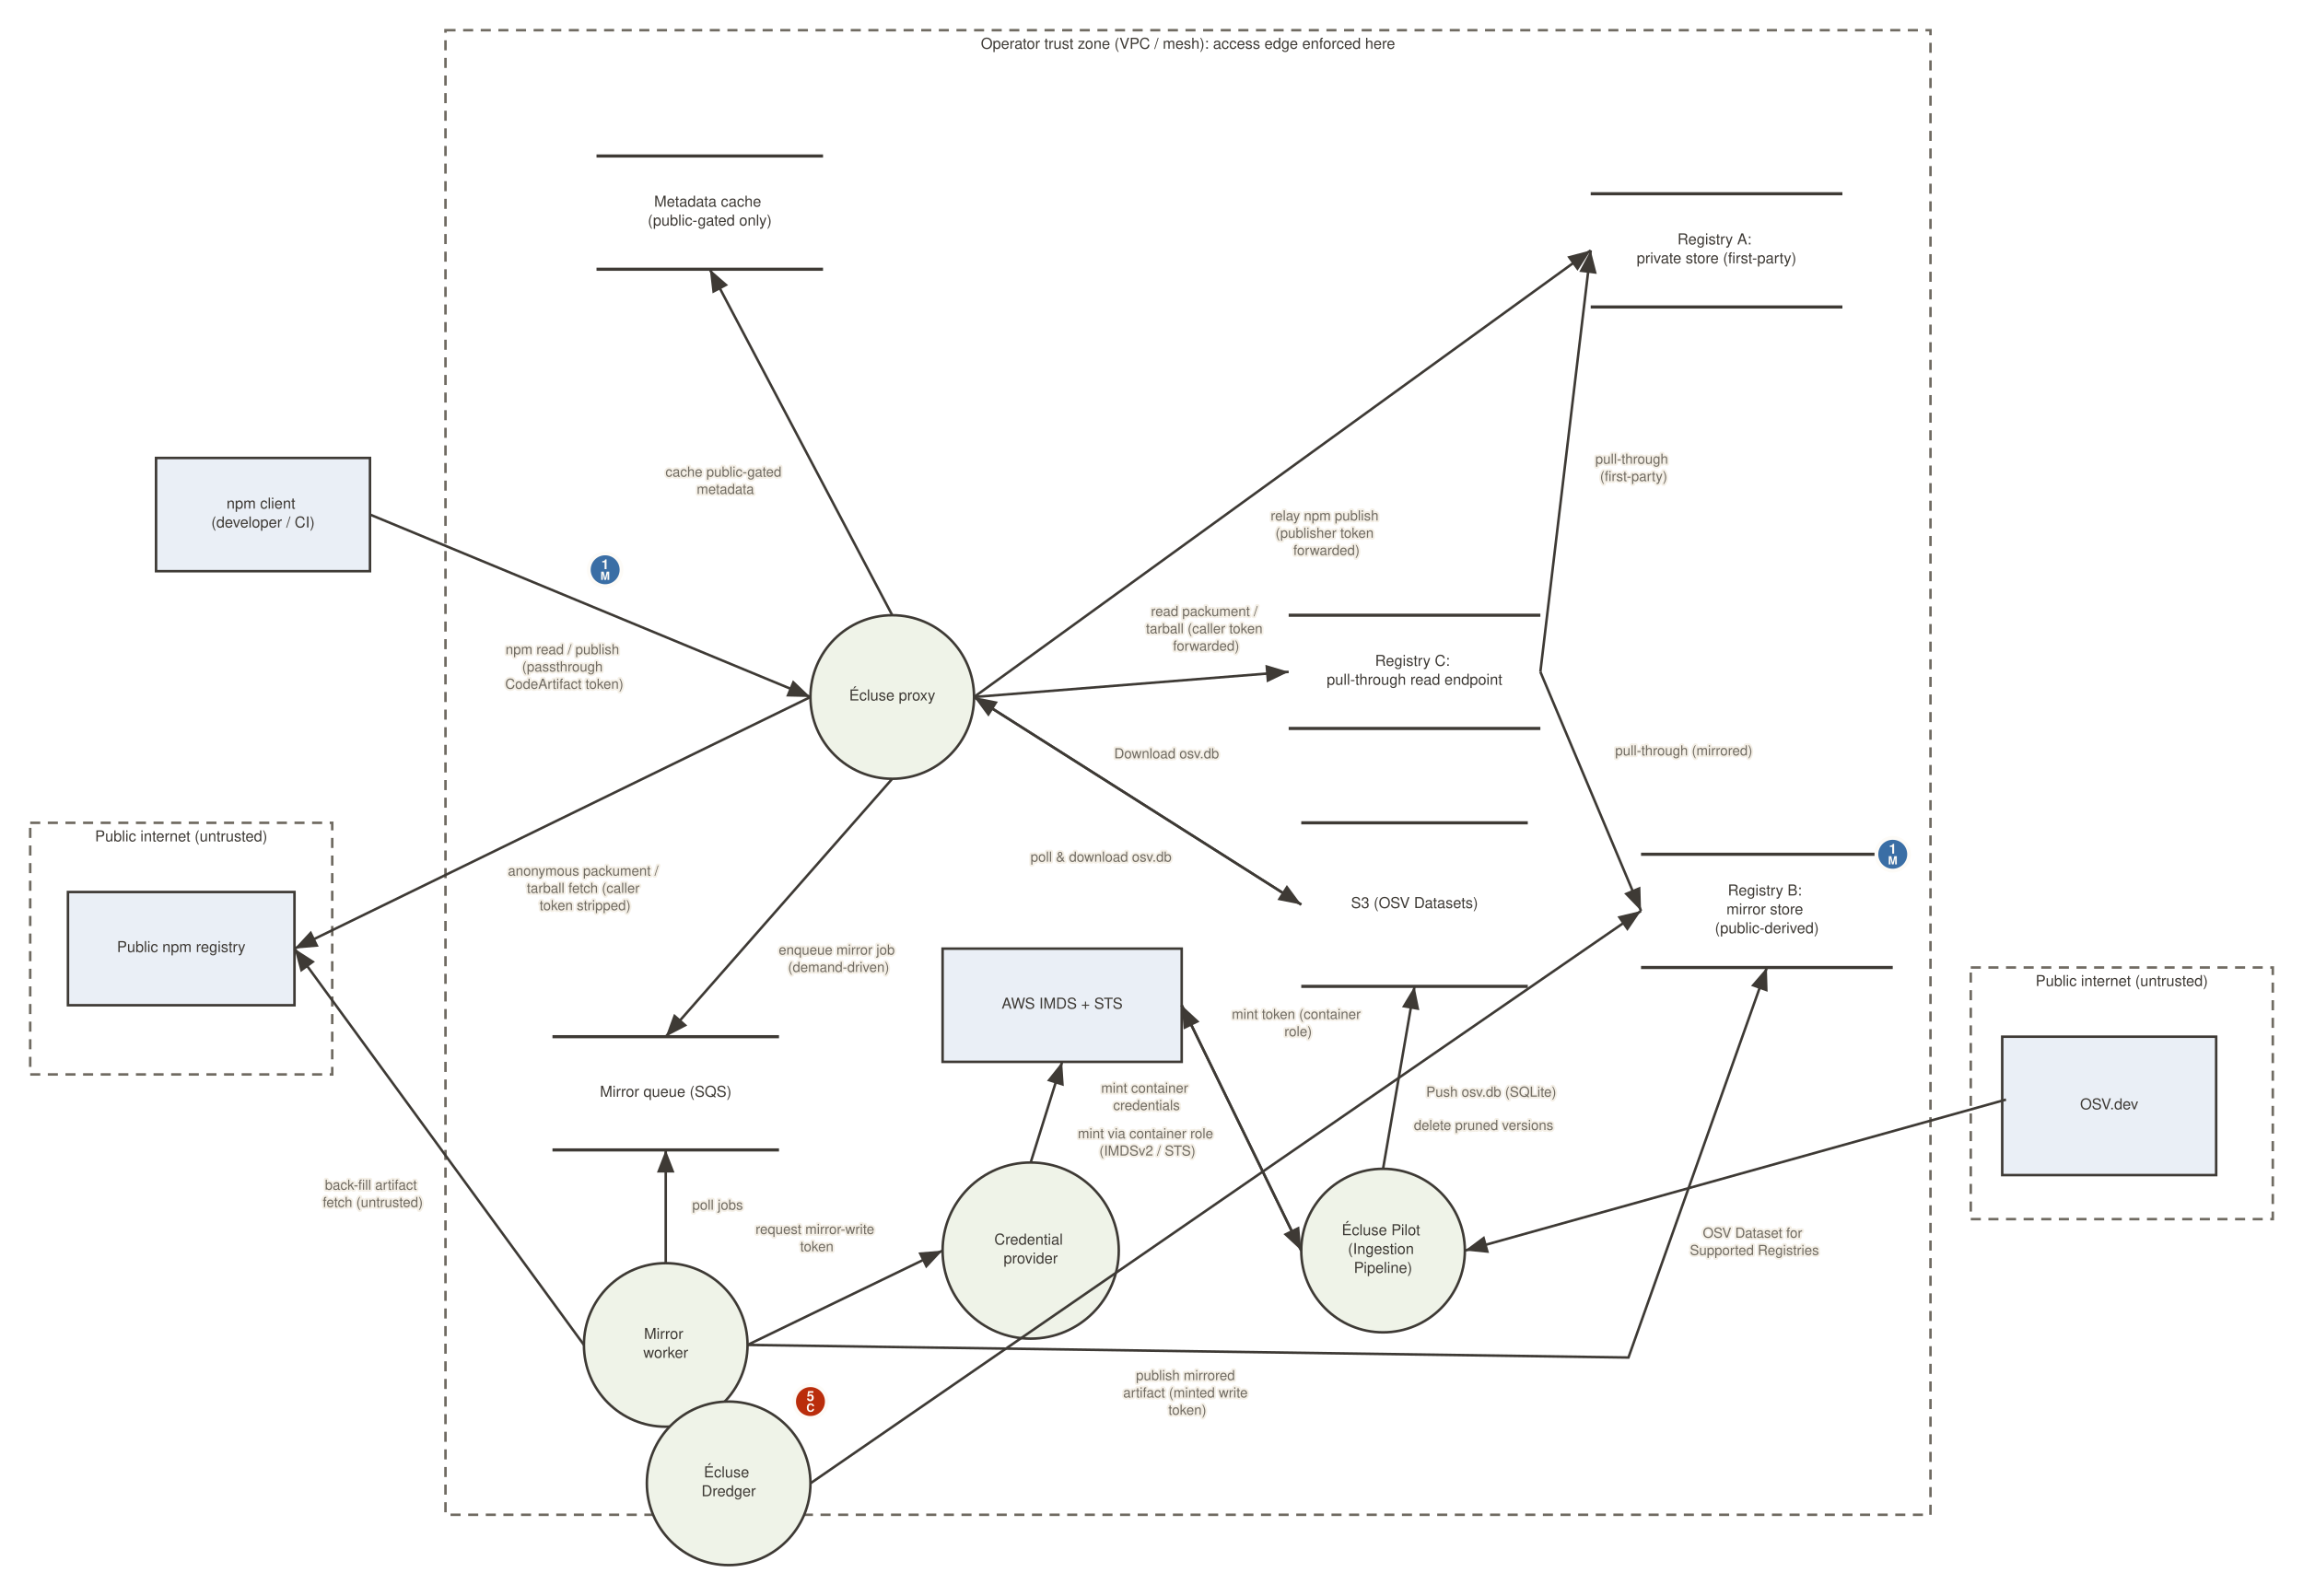
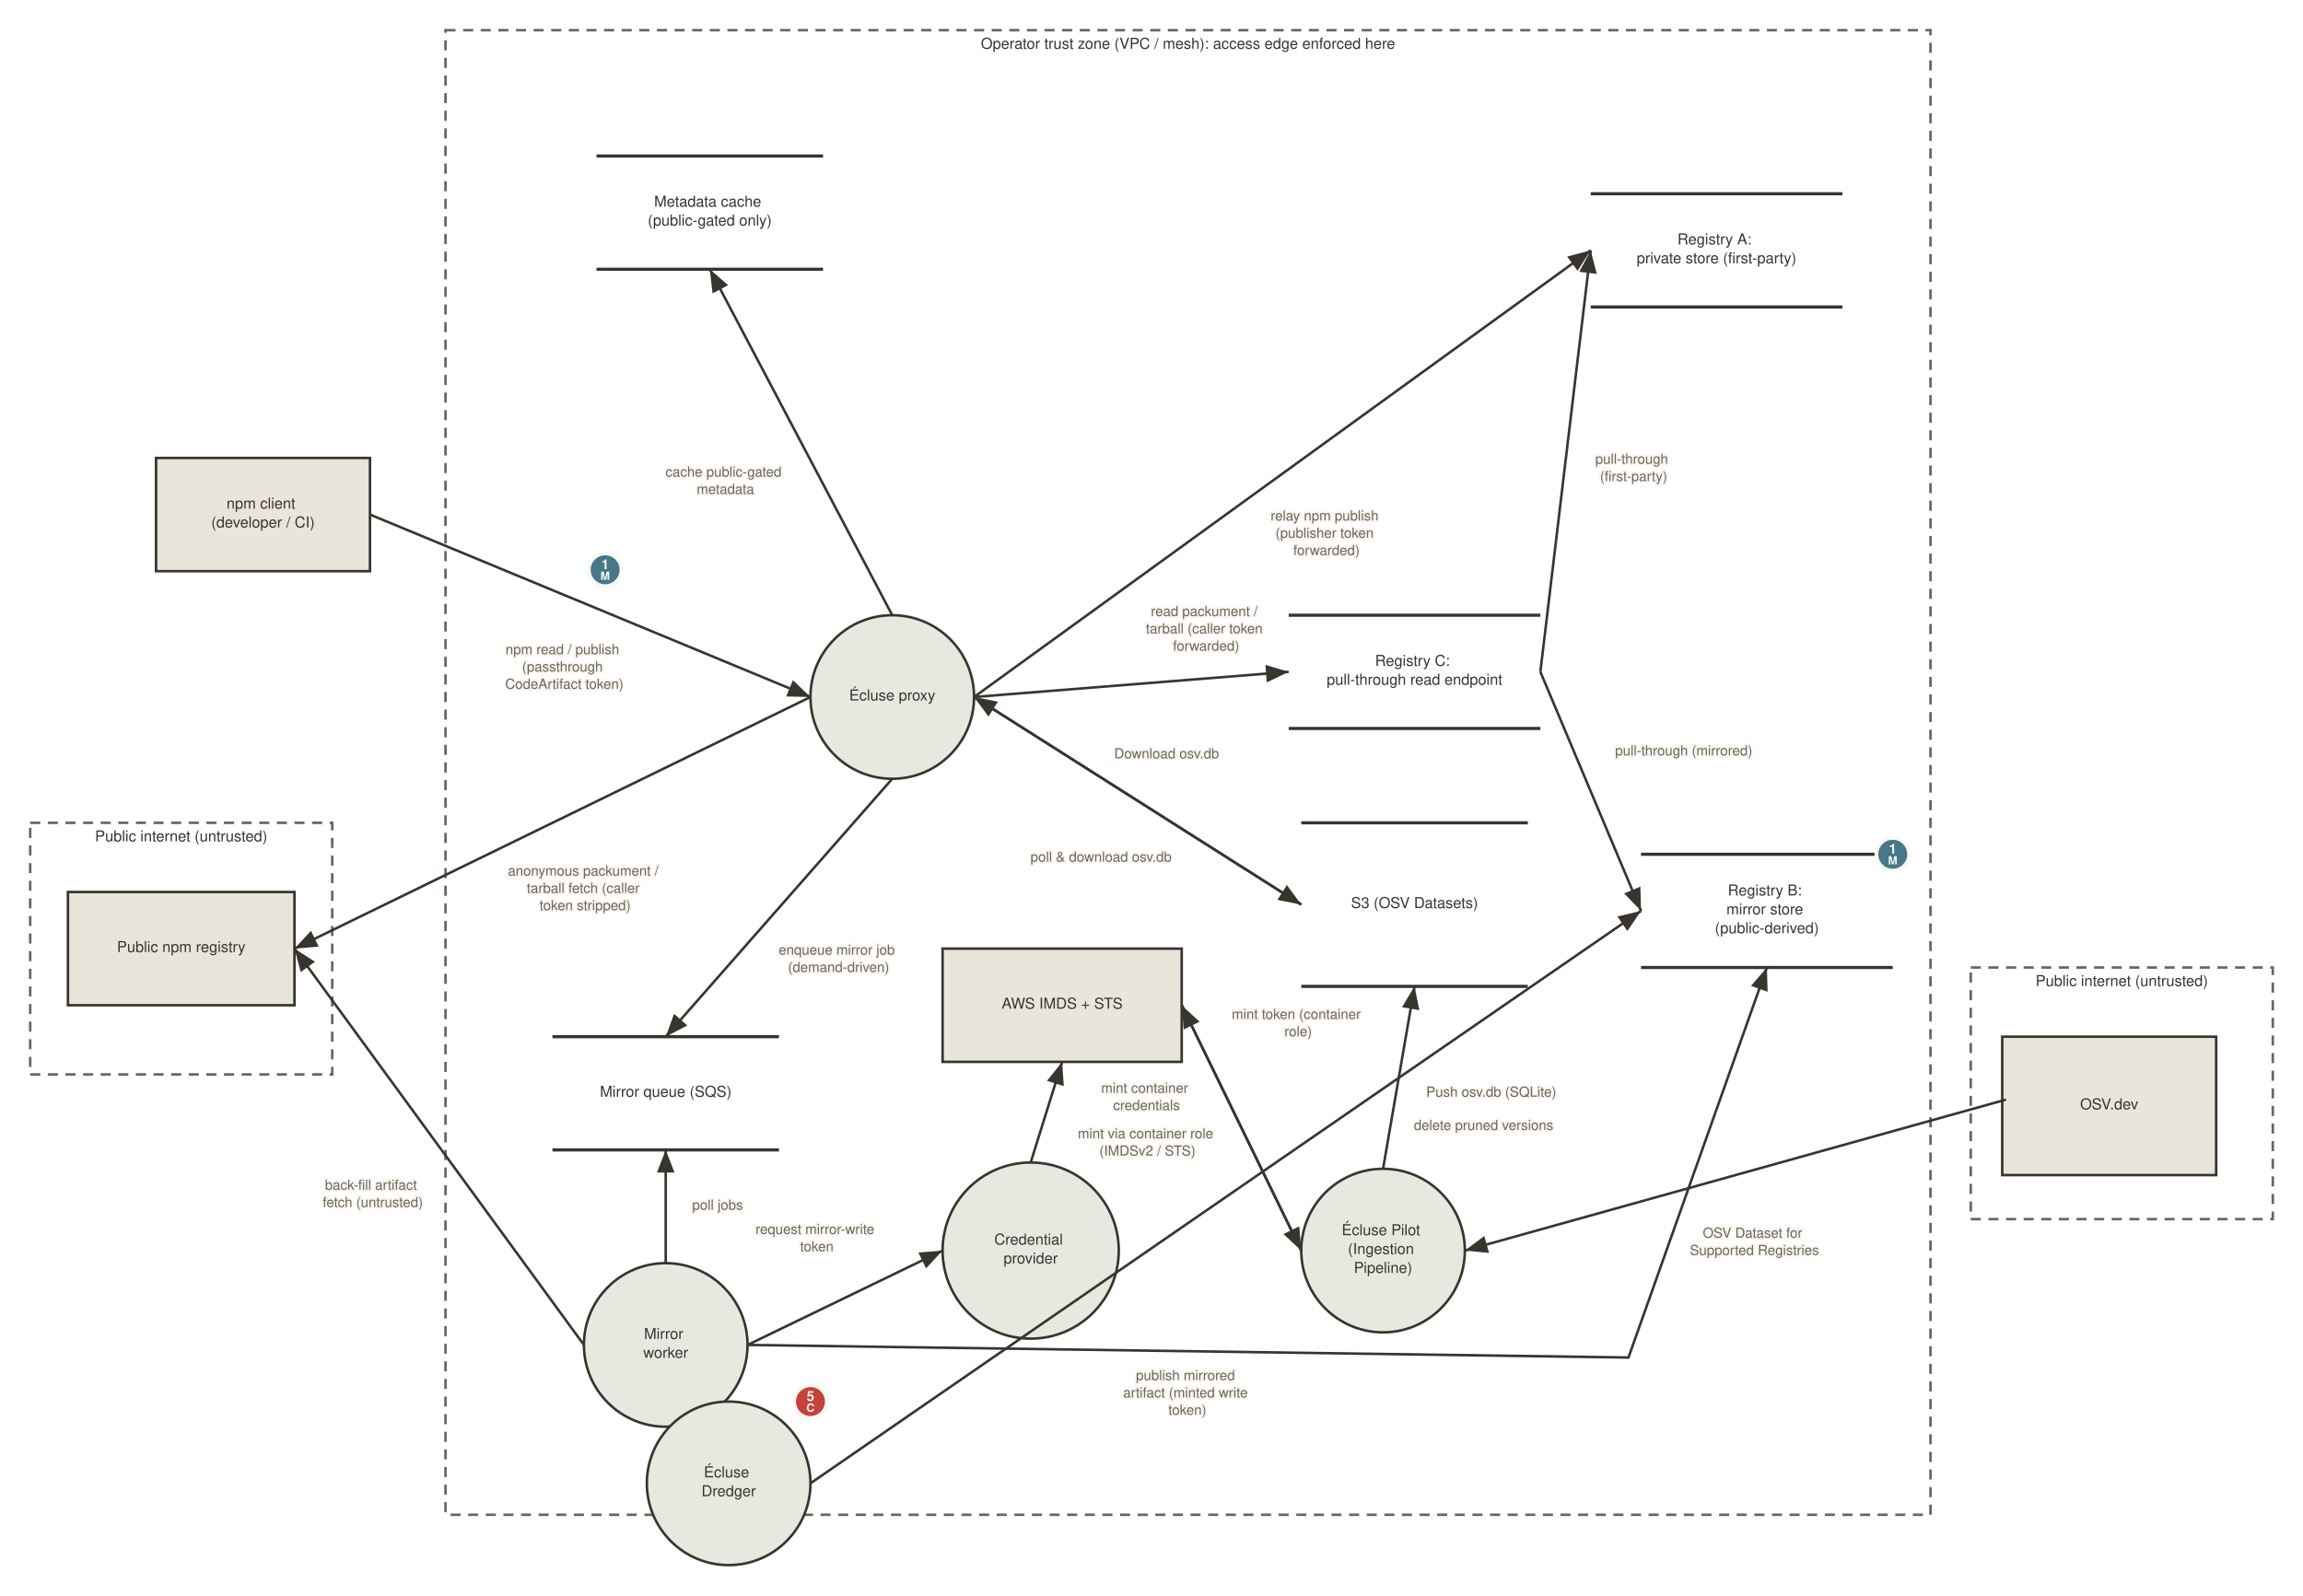
<svg xmlns="http://www.w3.org/2000/svg" viewBox="-114 -14 1830 1268">
  <style>.pn-element {
  font-family: 'Helvetica Neue', Helvetica, Arial, sans-serif;
}
.pn-shape {
-   fill: #FAF8F5;
-   stroke: #3E3A35;
+   fill: #FAF8F2;
+   stroke: #38342E;
  stroke-width: 2;
}
.pn-actor {
-   fill: #EAEFF6;
+   fill: #EAE5DA;
}
.pn-process {
-   fill: #EFF3E8;
+   fill: #E7E9E1;
}
.pn-store {
  fill: none;
  stroke-width: 2.5;
}
.pn-boundary-box,
.pn-boundary-curve {
  fill: none;
-   stroke: #706B62;
+   stroke: #6B655C;
  stroke-width: 2;
  stroke-dasharray: 8 6;
}
.pn-out-of-scope {
  opacity: 0.5;
}
.pn-out-of-scope .pn-shape {
  stroke-dasharray: 6 4;
}
.pn-label {
-   fill: #3E3A35;
+   fill: #38342E;
  font-size: 12px;
  font-weight: 500;
  text-anchor: middle;
  dominant-baseline: central;
}
.pn-note {
-   fill: #706B62;
+   fill: #6B655C;
  font-size: 12px;
  text-anchor: middle;
  dominant-baseline: central;
}
.pn-flow {
  fill: none;
}
.pn-flow-arrow {
-   fill: #3E3A35;
+   fill: #38342E;
  stroke: none;
}
.pn-flow-label {
-   fill: #706B62;
+   fill: #6B655C;
  font-size: 11px;
  text-anchor: middle;
  dominant-baseline: central;
  paint-order: stroke;
-   stroke: #F4EFE6;
+   stroke: #F9F6F0;
  stroke-width: 3;
  stroke-linejoin: round;
}
.pn-badge {
-   stroke: #FDFBF7;
+   stroke: #FAF8F2;
  stroke-width: 3;
}
.pn-badge-count {
-   fill: #FDFBF7;
+   fill: #FAF8F2;
  stroke: none;
  font-weight: 600;
  text-anchor: middle;
  dominant-baseline: central;
}
.pn-badge-primary .pn-badge-count {
  font-size: 11px;
}
.pn-badge-secondary .pn-badge-count {
  font-size: 9px;
}
.pn-badge-mark {
-   fill: #FDFBF7;
+   fill: #FAF8F2;
  stroke: none;
  font-size: 9px;
  font-weight: 700;
  text-anchor: middle;
  dominant-baseline: central;
}
.pn-tone-critical {
-   fill: #BA2D0B;
+   fill: #C14339;
}
.pn-tone-high {
-   fill: #A45611;
+   fill: #A85E1D;
}
.pn-tone-medium {
-   fill: #3A6EA5;
+   fill: #46788A;
}
.pn-tone-low {
-   fill: #4A5D23;
+   fill: #4B6B50;
}
.pn-tone-neutral {
-   fill: #757069;
+   fill: #756E63;
}
</style>
  <g transform="translate(240, 10)">
    <g class="pn-element">
      <rect class="pn-shape pn-boundary-box" width="1180" height="1180" />
      <text class="pn-label" x="590" y="12">
        <tspan x="590" dy="0">Operator trust zone (VPC / mesh): access edge enforced here</tspan>
      </text>
    </g>
  </g>
  <g transform="translate(-90, 640)">
    <g class="pn-element">
      <rect class="pn-shape pn-boundary-box" width="240" height="200" />
      <text class="pn-label" x="120" y="12">
        <tspan x="120" dy="0">Public internet (untrusted)</tspan>
      </text>
    </g>
  </g>
  <g transform="translate(1452, 755)">
    <g class="pn-element">
      <rect class="pn-shape pn-boundary-box" width="240" height="200" />
      <text class="pn-label" x="120" y="12">
        <tspan x="120" dy="0">Public internet (untrusted)</tspan>
      </text>
    </g>
  </g>
  <g transform="translate(10, 350)">
    <g class="pn-element">
      <rect class="pn-shape pn-actor" width="170" height="90" />
      <text class="pn-label" x="85" y="37.5">
        <tspan x="85" dy="0">npm client</tspan>
        <tspan x="85" dy="15">(developer / CI)</tspan>
      </text>
    </g>
  </g>
  <g transform="translate(-60, 695)">
    <g class="pn-element">
      <rect class="pn-shape pn-actor" width="180" height="90" />
      <text class="pn-label" x="90" y="45">
        <tspan x="90" dy="0">Public npm registry</tspan>
      </text>
    </g>
  </g>
  <g transform="translate(635, 740)">
    <g class="pn-element">
      <rect class="pn-shape pn-actor" width="190" height="90" />
      <text class="pn-label" x="95" y="45">
        <tspan x="95" dy="0">AWS IMDS + STS</tspan>
      </text>
    </g>
  </g>
  <g transform="translate(530, 475)">
    <g class="pn-element">
      <circle class="pn-shape pn-process" cx="65" cy="65" r="65" />
      <text class="pn-label" x="65" y="65">
        <tspan x="65" dy="0">Écluse proxy</tspan>
      </text>
    </g>
  </g>
  <g transform="translate(350, 990)">
    <g class="pn-element">
      <circle class="pn-shape pn-process" cx="65" cy="65" r="65" />
      <text class="pn-label" x="65" y="57.5">
        <tspan x="65" dy="0">Mirror</tspan>
        <tspan x="65" dy="15">worker</tspan>
      </text>
    </g>
  </g>
  <g transform="translate(635, 910)">
    <g class="pn-element">
      <circle class="pn-shape pn-process" cx="70" cy="70" r="70" />
      <text class="pn-label" x="70" y="62.5">
        <tspan x="70" dy="0">Credential</tspan>
        <tspan x="70" dy="15">provider</tspan>
      </text>
    </g>
  </g>
  <g transform="translate(360, 110)">
    <g class="pn-element">
      <line class="pn-shape pn-store" x1="0" y1="0" x2="180" y2="0" />
      <line class="pn-shape pn-store" x1="0" y1="90" x2="180" y2="90" />
      <text class="pn-label" x="90" y="37.5">
        <tspan x="90" dy="0">Metadata cache</tspan>
        <tspan x="90" dy="15">(public-gated only)</tspan>
      </text>
    </g>
  </g>
  <g transform="translate(325, 810)">
    <g class="pn-element">
      <line class="pn-shape pn-store" x1="0" y1="0" x2="180" y2="0" />
      <line class="pn-shape pn-store" x1="0" y1="90" x2="180" y2="90" />
      <text class="pn-label" x="90" y="45">
        <tspan x="90" dy="0">Mirror queue (SQS)</tspan>
      </text>
    </g>
  </g>
  <g transform="translate(910, 475)">
    <g class="pn-element">
      <line class="pn-shape pn-store" x1="0" y1="0" x2="200" y2="0" />
      <line class="pn-shape pn-store" x1="0" y1="90" x2="200" y2="90" />
      <text class="pn-label" x="100" y="37.5">
        <tspan x="100" dy="0">Registry C:</tspan>
        <tspan x="100" dy="15">pull-through read endpoint</tspan>
      </text>
    </g>
  </g>
  <g transform="translate(1150, 140)">
    <g class="pn-element">
      <line class="pn-shape pn-store" x1="0" y1="0" x2="200" y2="0" />
      <line class="pn-shape pn-store" x1="0" y1="90" x2="200" y2="90" />
      <text class="pn-label" x="100" y="37.5">
        <tspan x="100" dy="0">Registry A:</tspan>
        <tspan x="100" dy="15">private store (first-party)</tspan>
      </text>
    </g>
  </g>
  <g transform="translate(1190, 665)">
    <g class="pn-element">
      <line class="pn-shape pn-store" x1="0" y1="0" x2="200" y2="0" />
      <line class="pn-shape pn-store" x1="0" y1="90" x2="200" y2="90" />
      <text class="pn-label" x="100" y="30">
        <tspan x="100" dy="0">Registry B:</tspan>
        <tspan x="100" dy="15">mirror store</tspan>
        <tspan x="100" dy="15">(public-derived)</tspan>
      </text>
      <g class="pn-badge" transform="translate(200, 0)">
        <g class="pn-badge-primary">
          <circle class="pn-tone-medium" r="13" />
          <text class="pn-badge-count" y="-3">1</text>
          <text class="pn-badge-mark" y="6">M</text>
        </g>
      </g>
    </g>
  </g>
  <g transform="translate(920, 915)">
    <g class="pn-element">
      <circle class="pn-shape pn-process" cx="65" cy="65" r="65" />
      <text class="pn-label" x="65" y="50">
        <tspan x="65" dy="0">Écluse Pilot</tspan>
        <tspan x="65" dy="15">(Ingestion</tspan>
        <tspan x="65" dy="15">Pipeline)</tspan>
      </text>
    </g>
  </g>
  <g transform="translate(1477, 810)">
    <g class="pn-element">
      <rect class="pn-shape pn-actor" width="170" height="110" />
      <text class="pn-label" x="85" y="55">
        <tspan x="85" dy="0">OSV.dev</tspan>
      </text>
    </g>
  </g>
  <g transform="translate(920, 640)">
    <g class="pn-element">
      <line class="pn-shape pn-store" x1="0" y1="0" x2="180" y2="0" />
      <line class="pn-shape pn-store" x1="0" y1="130" x2="180" y2="130" />
      <text class="pn-label" x="90" y="65">
        <tspan x="90" dy="0">S3 (OSV Datasets)</tspan>
      </text>
    </g>
  </g>
  <g transform="translate(400, 1100)">
    <g class="pn-element">
      <circle class="pn-shape pn-process" cx="65" cy="65" r="65" />
      <text class="pn-label" x="65" y="57.5">
        <tspan x="65" dy="0">Écluse</tspan>
        <tspan x="65" dy="15">Dredger</tspan>
      </text>
      <g class="pn-badge" transform="translate(130, 0)">
        <g class="pn-badge-primary">
          <circle class="pn-tone-critical" r="13" />
          <text class="pn-badge-count" y="-3">5</text>
          <text class="pn-badge-mark" y="6">C</text>
        </g>
      </g>
    </g>
  </g>
  <g class="pn-element">
    <path class="pn-shape pn-flow" d="M 180 395 L 530 540" />
    <path class="pn-flow-arrow" d="M 530 540 L 510.691 539.578 L 516.05 526.644 Z" />
    <text class="pn-flow-label" x="334.415" y="503.437">
      <tspan x="334.415" dy="0">npm read / publish</tspan>
      <tspan x="334.415" dy="13.75">(passthrough</tspan>
      <tspan x="334.415" dy="13.75">CodeArtifact token)</tspan>
    </text>
    <g class="pn-badge" transform="translate(366.859, 438.874)">
      <g class="pn-badge-primary">
        <circle class="pn-tone-medium" r="13" />
        <text class="pn-badge-count" y="-3">1</text>
        <text class="pn-badge-mark" y="6">M</text>
      </g>
    </g>
  </g>
  <g class="pn-element">
    <path class="pn-shape pn-flow" d="M 660 540 L 910 520" />
    <path class="pn-flow-arrow" d="M 910 520 L 892.616 528.413 L 891.499 514.458 Z" />
    <text class="pn-flow-label" x="844.449" y="473.117">
      <tspan x="844.449" dy="0">read packument /</tspan>
      <tspan x="844.449" dy="13.75">tarball (caller token</tspan>
      <tspan x="844.449" dy="13.75">forwarded)</tspan>
    </text>
  </g>
  <g class="pn-element">
    <path class="pn-shape pn-flow" d="M 595 475 L 450 200" />
    <path class="pn-flow-arrow" d="M 450 200 L 464.587 212.657 L 452.203 219.187 Z" />
    <text class="pn-flow-label" x="462.405" y="362.311">
      <tspan x="462.405" dy="0">cache public-gated</tspan>
      <tspan x="462.405" dy="13.75">metadata</tspan>
    </text>
  </g>
  <g class="pn-element">
    <path class="pn-shape pn-flow" d="M 530 540 L 120 740" />
    <path class="pn-flow-arrow" d="M 120 740 L 133.109 725.817 L 139.247 738.4 Z" />
    <text class="pn-flow-label" x="350.934" y="679.414">
      <tspan x="350.934" dy="0">anonymous packument /</tspan>
      <tspan x="350.934" dy="13.75">tarball fetch (caller</tspan>
      <tspan x="350.934" dy="13.75">token stripped)</tspan>
    </text>
  </g>
  <g class="pn-element">
    <path class="pn-shape pn-flow" d="M 660 540 L 1150 185" />
    <path class="pn-flow-arrow" d="M 1150 185 L 1139.53 201.229 L 1131.317 189.892 Z" />
    <text class="pn-flow-label" x="940.061" y="397.144">
      <tspan x="940.061" dy="0">relay npm publish</tspan>
      <tspan x="940.061" dy="13.75">(publisher token</tspan>
      <tspan x="940.061" dy="13.75">forwarded)</tspan>
    </text>
  </g>
  <g class="pn-element">
    <path class="pn-shape pn-flow" d="M 595 605 L 415 810" />
    <path class="pn-flow-arrow" d="M 415 810 L 421.616 791.855 L 432.137 801.093 Z" />
    <text class="pn-flow-label" x="552.402" y="742.246">
      <tspan x="552.402" dy="0">enqueue mirror job</tspan>
      <tspan x="552.402" dy="13.75">(demand-driven)</tspan>
    </text>
  </g>
  <g class="pn-element">
    <path class="pn-shape pn-flow" d="M 415 990 L 415 900" />
    <path class="pn-flow-arrow" d="M 415 900 L 422 918 L 408 918 Z" />
    <text class="pn-flow-label" x="456.225" y="945">
      <tspan x="456.225" dy="0">poll jobs</tspan>
    </text>
  </g>
  <g class="pn-element">
    <path class="pn-shape pn-flow" d="M 350 1055 L 120 740" />
    <path class="pn-flow-arrow" d="M 120 740 L 136.268 750.409 L 124.961 758.665 Z" />
    <text class="pn-flow-label" x="182.284" y="929.116">
      <tspan x="182.284" dy="0">back-fill artifact</tspan>
      <tspan x="182.284" dy="13.75">fetch (untrusted)</tspan>
    </text>
  </g>
  <g class="pn-element">
    <path class="pn-shape pn-flow" d="M 480 1055 L 635 980" />
    <path class="pn-flow-arrow" d="M 635 980 L 621.846 994.141 L 615.748 981.539 Z" />
    <text class="pn-flow-label" x="535.073" y="964.275">
      <tspan x="535.073" dy="0">request mirror-write</tspan>
      <tspan x="535.073" dy="13.75">token</tspan>
    </text>
  </g>
  <g class="pn-element">
    <path class="pn-shape pn-flow" d="M 705 910 L 730 830" />
    <path class="pn-flow-arrow" d="M 730 830 L 731.312 849.269 L 717.95 845.093 Z" />
    <text class="pn-flow-label" x="797.771" y="888.21">
      <tspan x="797.771" dy="0">mint via container role</tspan>
      <tspan x="797.771" dy="13.75">(IMDSv2 / STS)</tspan>
    </text>
  </g>
  <g class="pn-element">
    <path class="pn-shape pn-flow" d="M 480 1055 L 1180 1065 L 1290 755" />
    <path class="pn-flow-arrow" d="M 1290 755 L 1290.578 774.305 L 1277.384 769.623 Z" />
    <text class="pn-flow-label" x="829.511" y="1080.445">
      <tspan x="829.511" dy="0">publish mirrored</tspan>
      <tspan x="829.511" dy="13.75">artifact (minted write</tspan>
      <tspan x="829.511" dy="13.75">token)</tspan>
    </text>
  </g>
  <g class="pn-element">
    <path class="pn-shape pn-flow" d="M 1110 520 L 1150 185" />
    <path class="pn-flow-arrow" d="M 1150 185 L 1154.817 203.703 L 1140.915 202.043 Z" />
    <text class="pn-flow-label" x="1184.13" y="352.088">
      <tspan x="1184.13" dy="0">pull-through</tspan>
      <tspan x="1184.13" dy="13.75">(first-party)</tspan>
    </text>
  </g>
  <g class="pn-element">
    <path class="pn-shape pn-flow" d="M 1110 520 L 1190 710" />
    <path class="pn-flow-arrow" d="M 1190 710 L 1176.564 696.127 L 1189.466 690.694 Z" />
    <text class="pn-flow-label" x="1223.968" y="583.856">
      <tspan x="1223.968" dy="0">pull-through (mirrored)</tspan>
    </text>
  </g>
  <g class="pn-element">
    <path class="pn-shape pn-flow" d="M 825 785 L 920 980" />
    <path class="pn-flow-arrow" d="M 920 980 L 905.824 966.884 L 918.409 960.752 Z" />
    <text class="pn-flow-label" x="917.548" y="793.358">
      <tspan x="917.548" dy="0">mint token (container</tspan>
      <tspan x="917.548" dy="13.75">role)</tspan>
    </text>
  </g>
  <g class="pn-element">
    <path class="pn-shape pn-flow" d="M 1480 860 L 1050 980" />
    <path class="pn-flow-arrow" d="M 1050 980 L 1065.456 968.419 L 1069.219 981.904 Z" />
    <text class="pn-flow-label" x="1280.102" y="967.239">
      <tspan x="1280.102" dy="0">OSV Dataset for</tspan>
      <tspan x="1280.102" dy="13.75">Supported Registries</tspan>
    </text>
  </g>
  <g class="pn-element">
    <path class="pn-shape pn-flow" d="M 985 915 L 1010 770" />
    <path class="pn-flow-arrow" d="M 1010 770 L 1013.84 788.928 L 1000.043 786.549 Z" />
    <text class="pn-flow-label" x="1070.971" y="855.167">
      <tspan x="1070.971" dy="0">Push osv.db (SQLite)</tspan>
    </text>
  </g>
  <g class="pn-element">
    <path class="pn-shape pn-flow" d="M 920 705 L 660 540" />
    <path class="pn-flow-arrow" d="M 660 540 L 678.949 543.735 L 671.447 555.555 Z" />
    <text class="pn-flow-label" x="813.017" y="586.23">
      <tspan x="813.017" dy="0">Download osv.db</tspan>
    </text>
  </g>
  <g class="pn-element">
    <path class="pn-shape pn-flow" d="M 530 1165 L 1190 710" />
    <path class="pn-flow-arrow" d="M 1190 710 L 1179.153 725.98 L 1171.207 714.453 Z" />
    <text class="pn-flow-label" x="1064.902" y="881.63">
      <tspan x="1064.902" dy="0">delete pruned versions</tspan>
    </text>
  </g>
  <g class="pn-element">
    <path class="pn-shape pn-flow" d="M 920 980 L 825 785" />
    <path class="pn-flow-arrow" d="M 825 785 L 839.176 798.116 L 826.591 804.248 Z" />
    <text class="pn-flow-label" x="797.065" y="852.055">
      <tspan x="797.065" dy="0">mint container</tspan>
      <tspan x="797.065" dy="13.75">credentials</tspan>
    </text>
  </g>
  <g class="pn-element">
    <path class="pn-shape pn-flow" d="M 660 540 L 920 705" />
    <path class="pn-flow-arrow" d="M 920 705 L 901.051 701.265 L 908.553 689.445 Z" />
    <text class="pn-flow-label" x="760.903" y="668.35">
      <tspan x="760.903" dy="0">poll &amp; download osv.db</tspan>
    </text>
  </g>
</svg>
